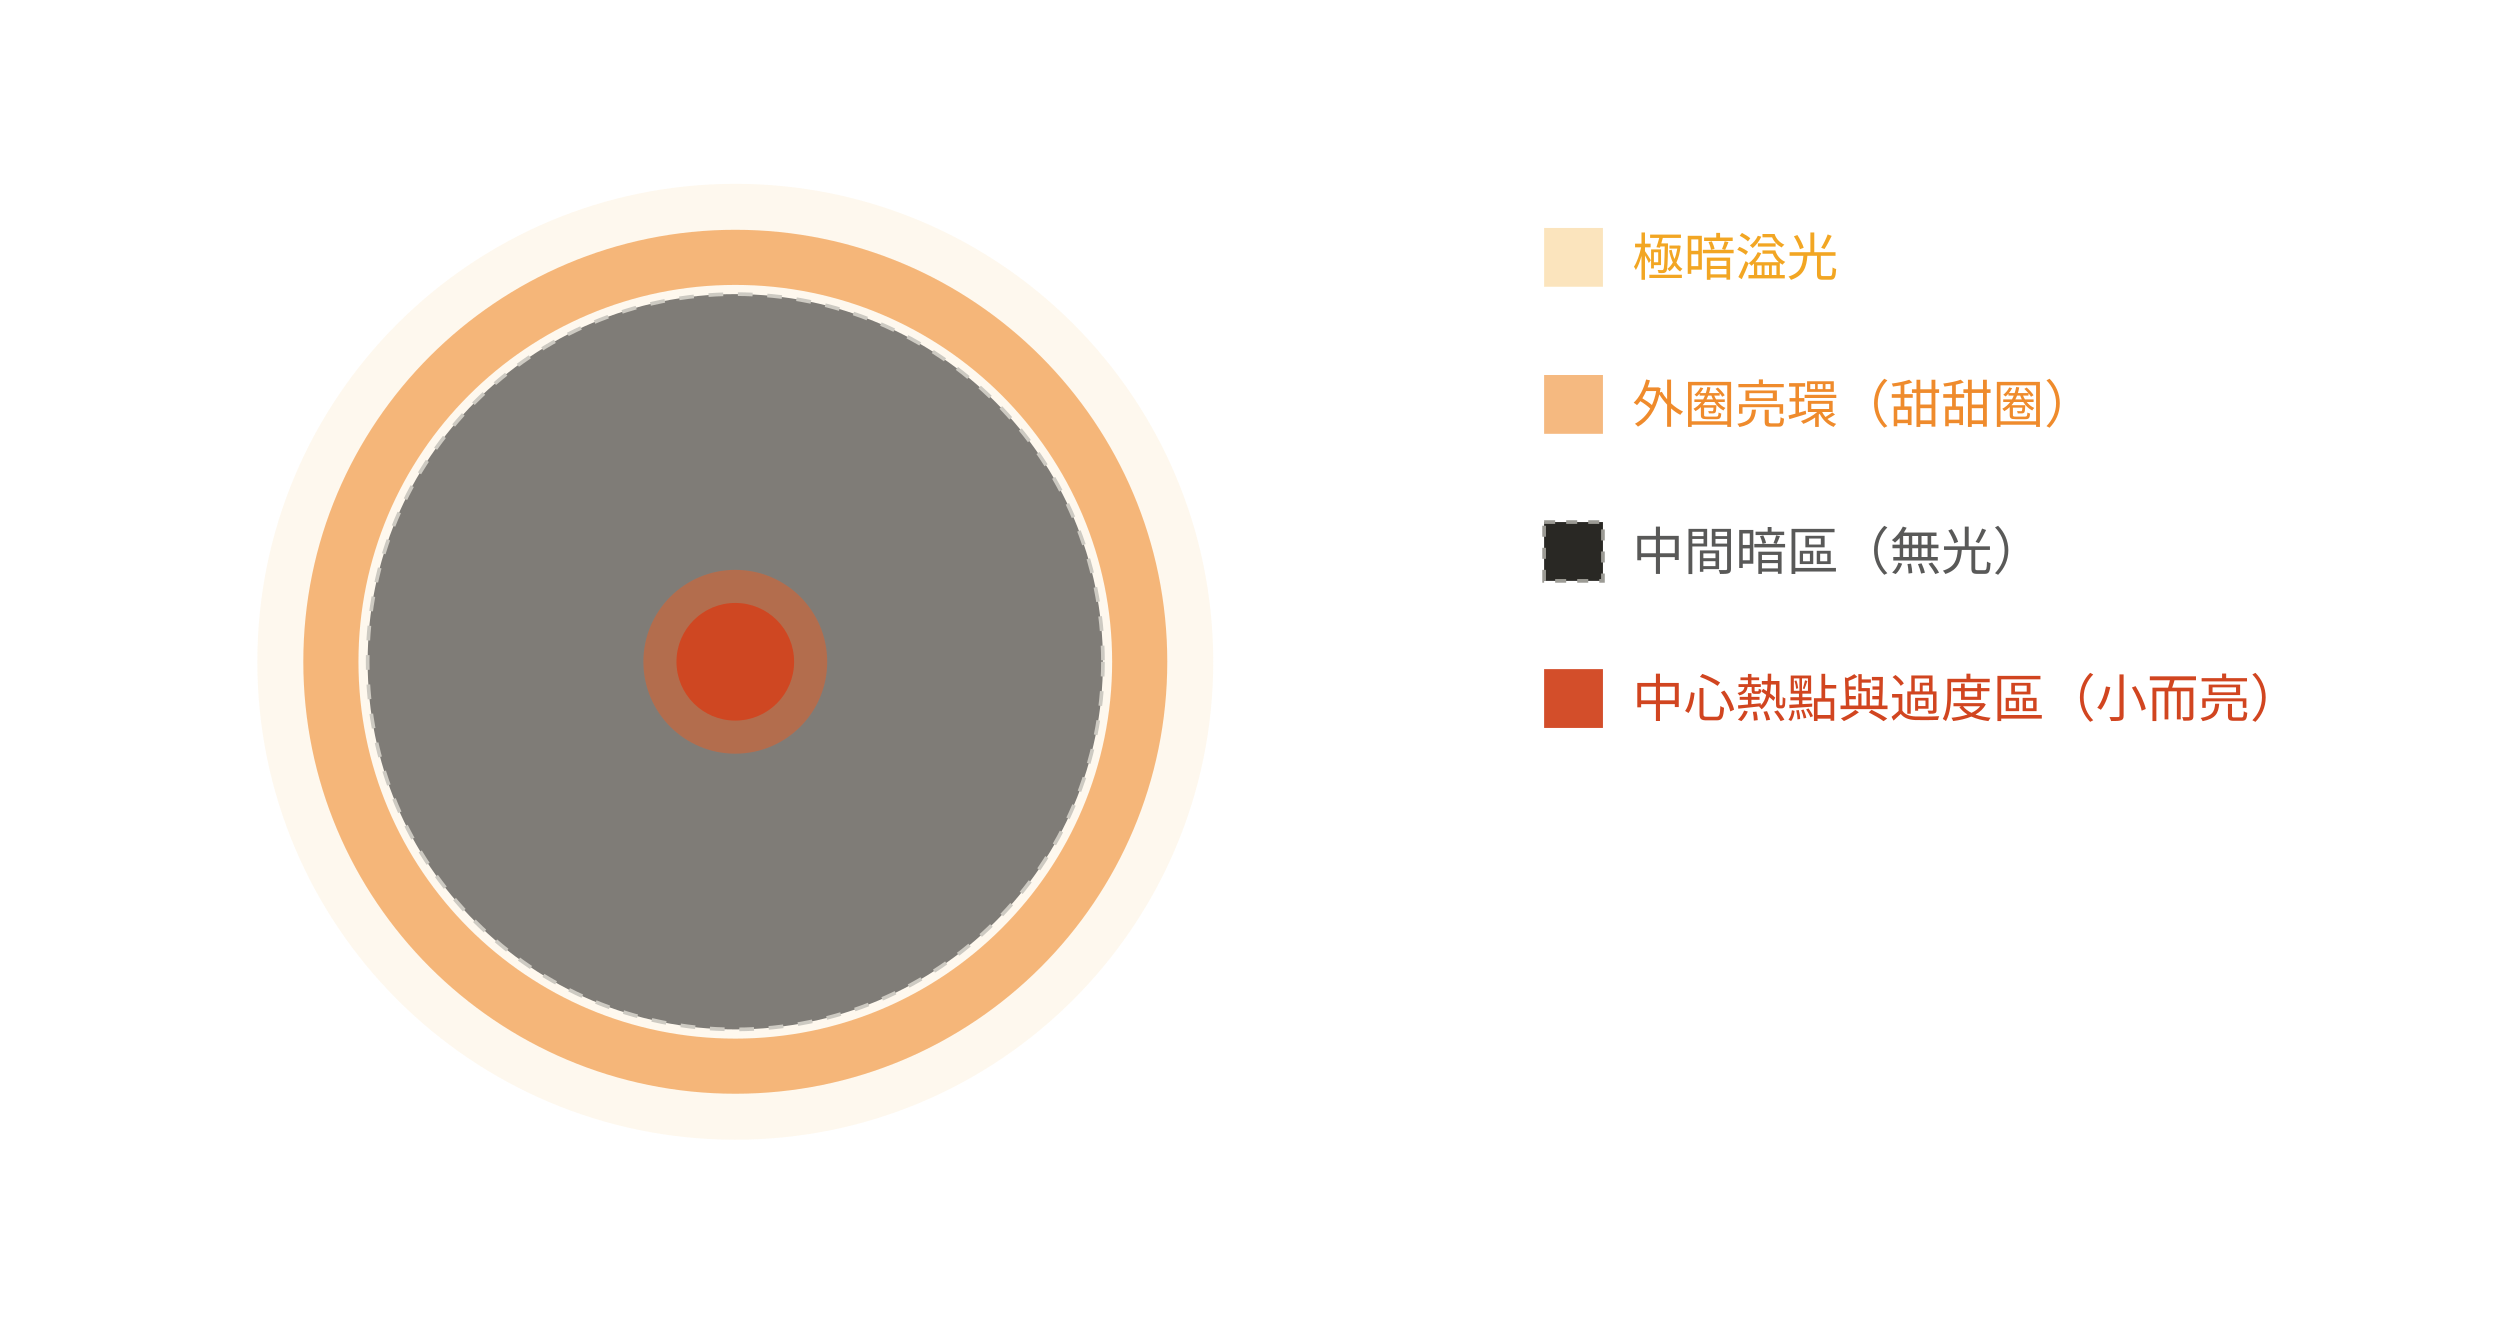
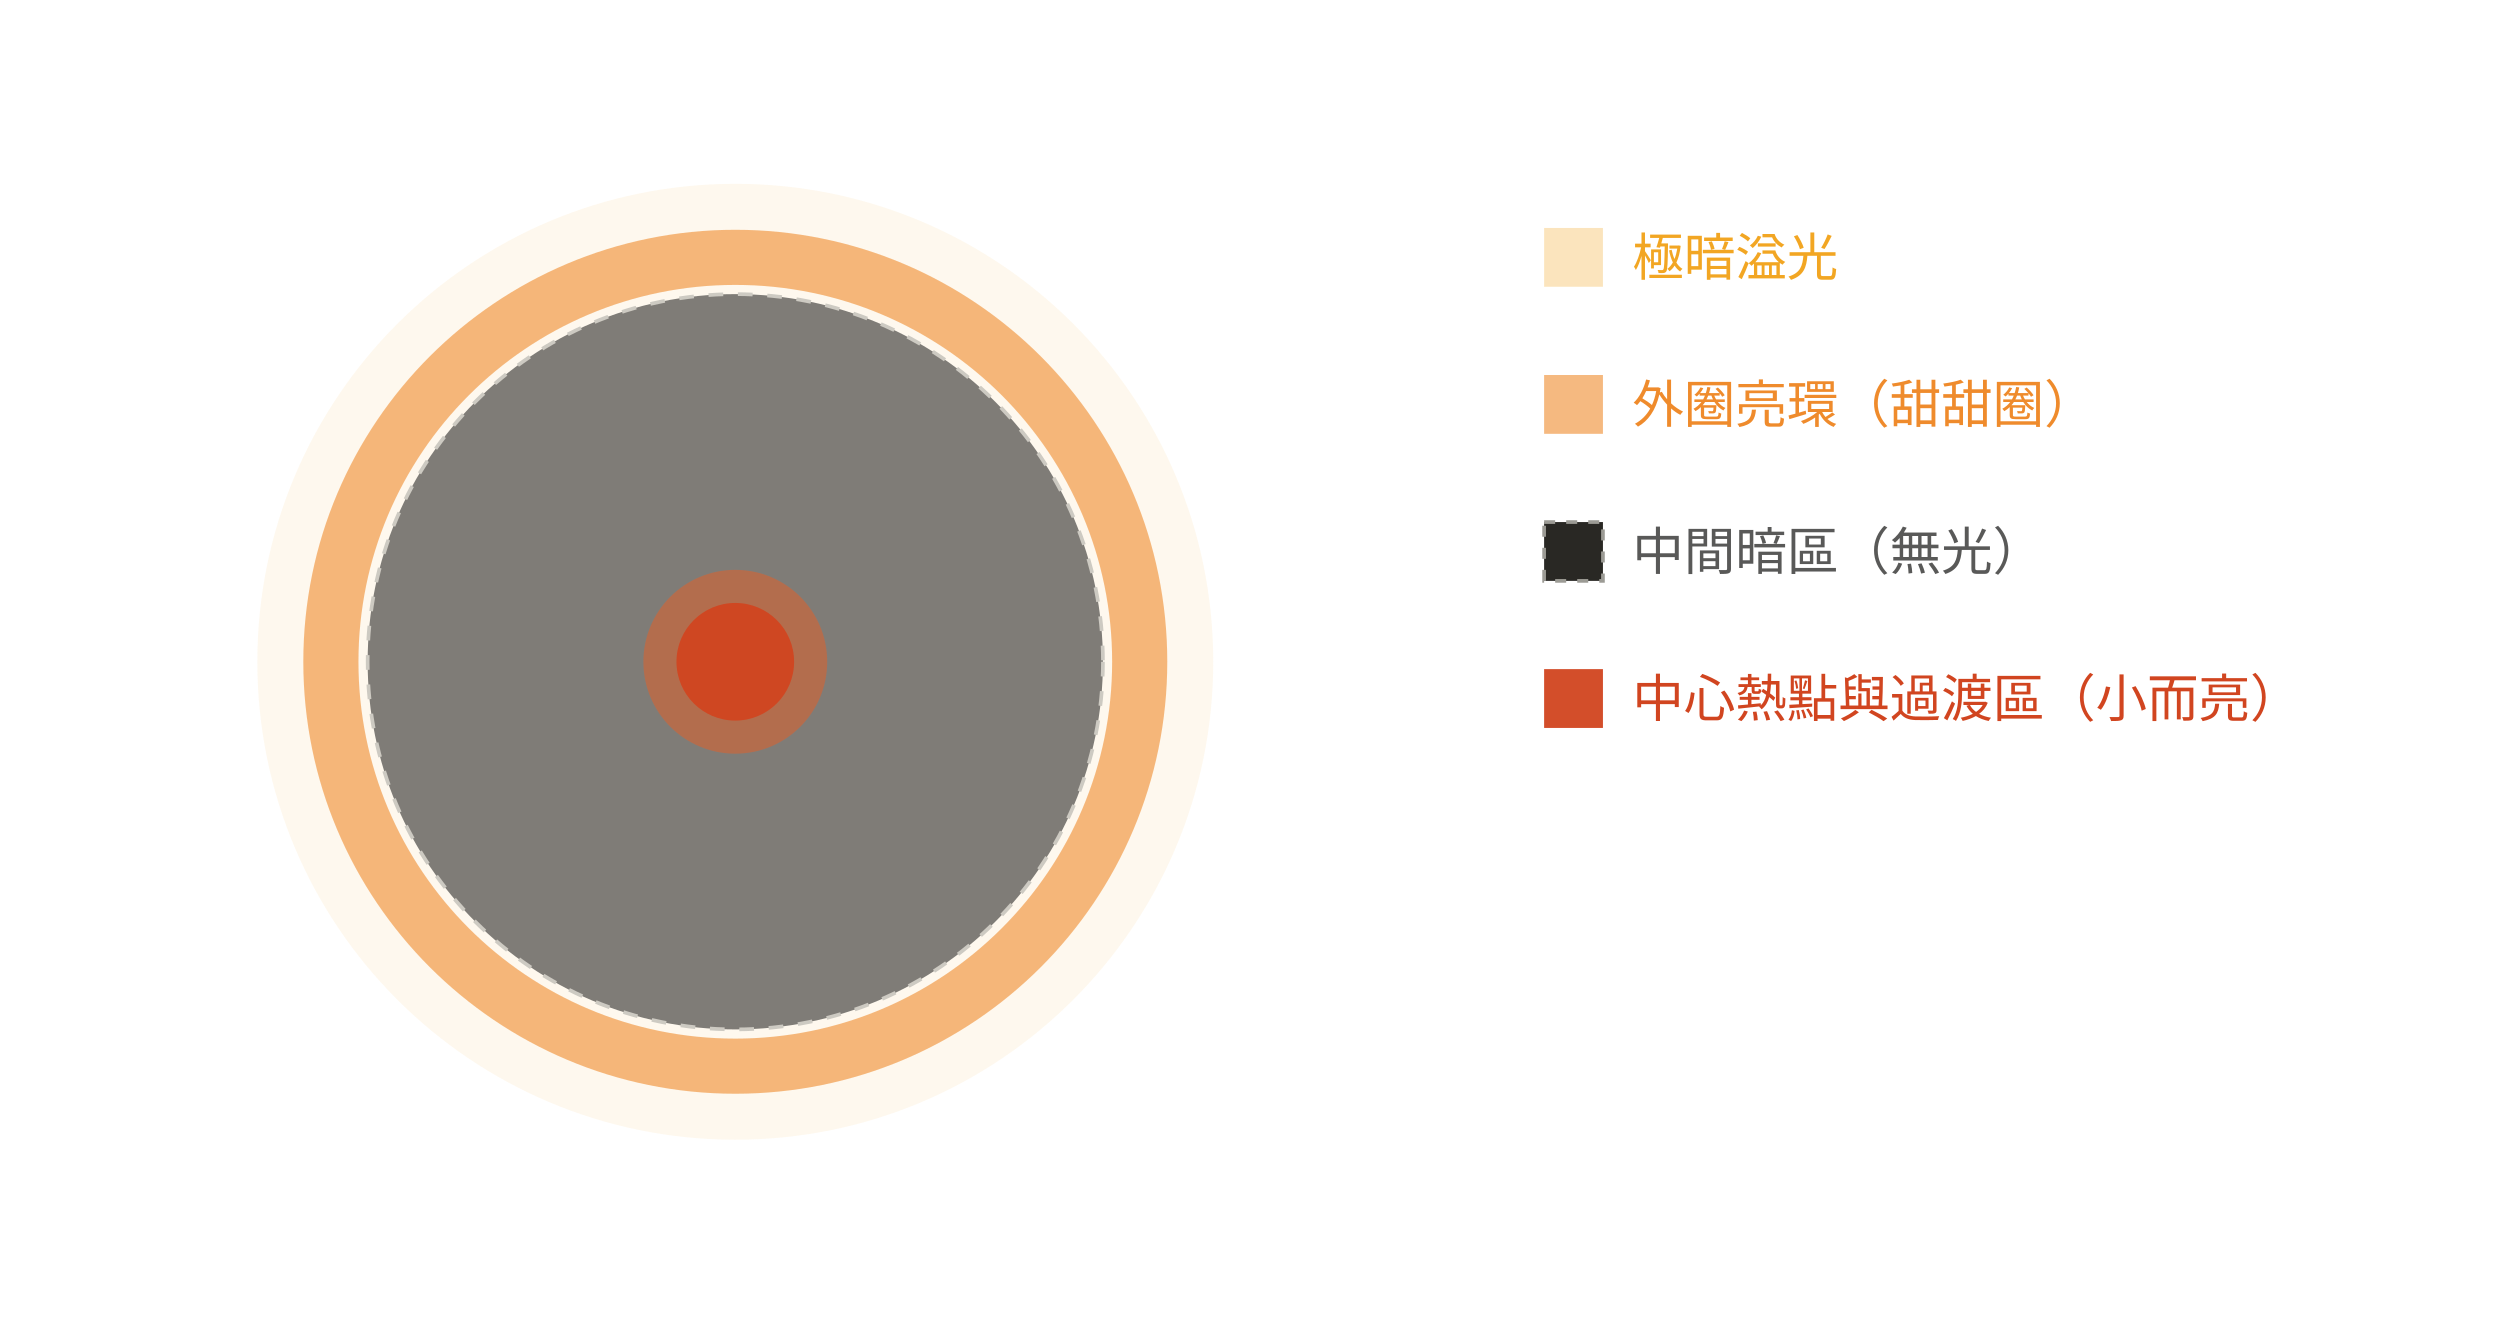
<svg xmlns="http://www.w3.org/2000/svg" viewBox="0 0 680 360">
  <circle cx="200" cy="180" r="130" fill="#F2A623" opacity="0.08" />
  <circle cx="200" cy="180" r="110" fill="none" stroke="#EF8B2C" stroke-width="15" opacity="0.6" />
  <circle cx="200" cy="180" r="100" fill="#000000" stroke="#9C9B95" stroke-width="1" stroke-dasharray="4 4" opacity="0.5" />
  <circle cx="200" cy="180" r="25" fill="#E85D24" opacity="0.5" />
  <circle cx="200" cy="180" r="16" fill="#D14520" opacity="0.95" />
  <rect x="420" y="62" width="16" height="16" fill="#F2A623" opacity="0.3" />
  <text x="444" y="75" font-size="14" fill="#F2A623">極暗溢光</text>
  <rect x="420" y="102" width="16" height="16" fill="#EF8B2C" opacity="0.6" />
  <text x="444" y="115" font-size="14" fill="#EF8B2C">外圈亮環（甜甜圈）</text>
  <rect x="420" y="142" width="16" height="16" fill="#292824" stroke="#9C9B95" stroke-width="1" stroke-dasharray="3 3" />
  <text x="444" y="155" font-size="14" fill="#595958">中間暗區（無光）</text>
  <rect x="420" y="182" width="16" height="16" fill="#D14520" opacity="0.95" />
-   <text x="444" y="195" font-size="14" fill="#D14520">中心熱點與過度區（小而亮）</text>
+   <text x="444" y="195" font-size="14" fill="#D14520">中心熱點與過渡區（小而亮）</text>
</svg>
